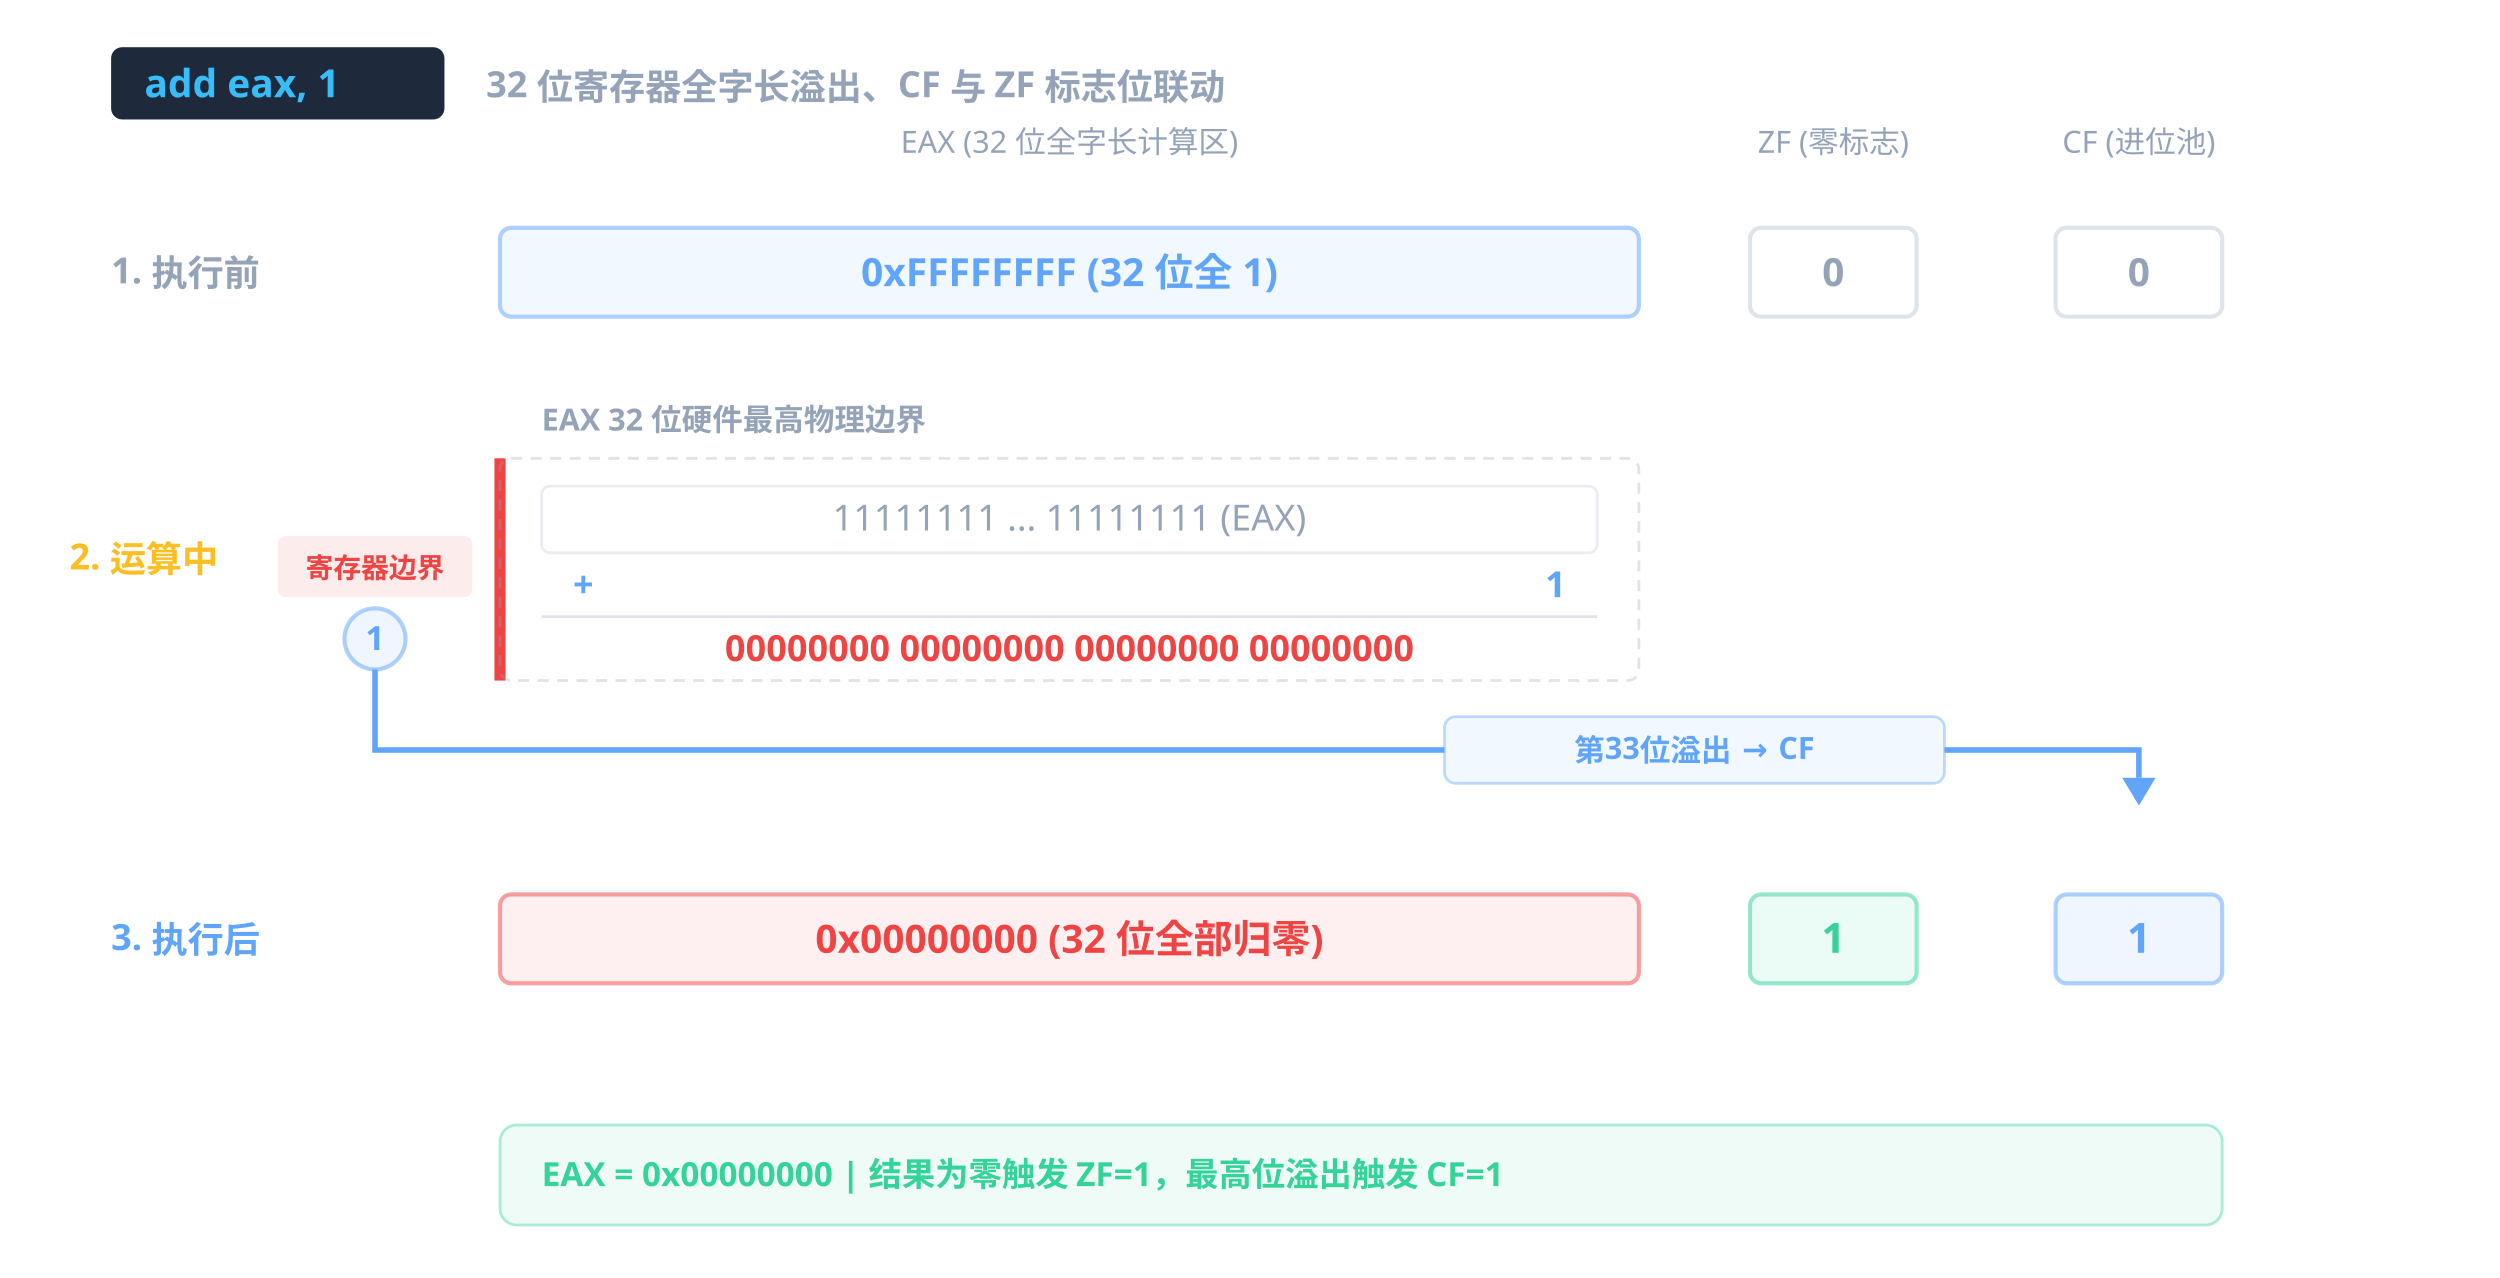
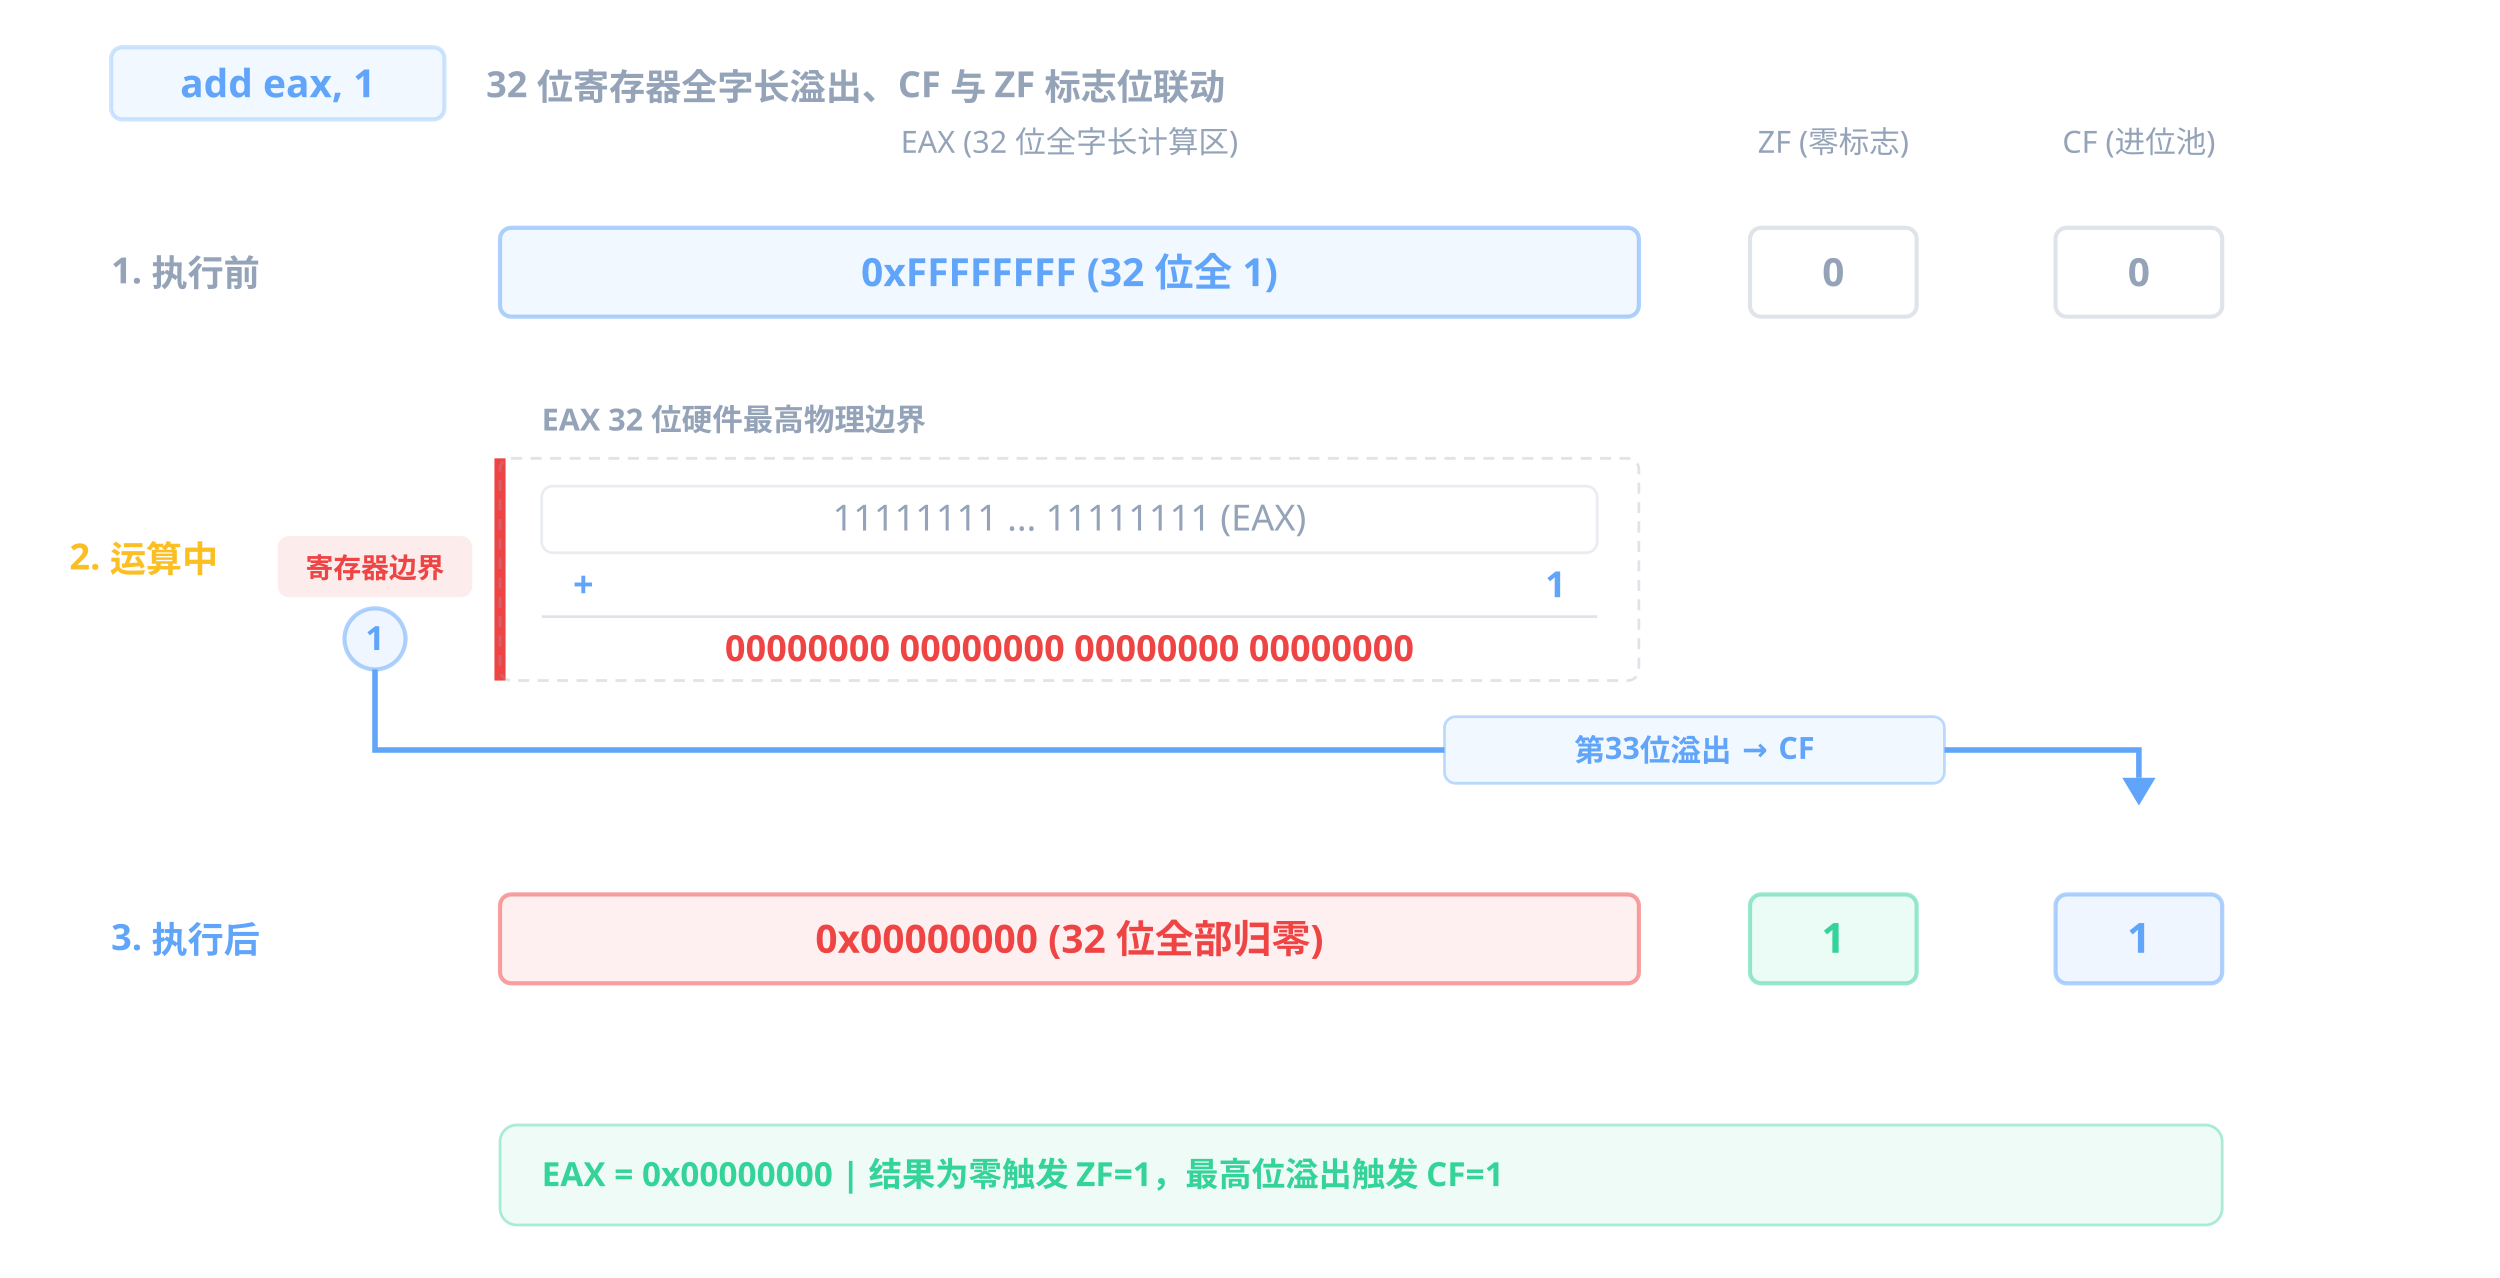
<svg xmlns="http://www.w3.org/2000/svg" viewBox="0 0 900 460" width="100%" height="100%" font-family="'Noto Sans SC','Microsoft YaHei','PingFang SC','Hiragino Sans GB',sans-serif" font-size="14">
  <g transform="translate(40, 35)">
-     <rect x="0" y="-18" width="120" height="26" rx="4" fill="#1e293b" />
-     <text x="12" y="0" fill="#38bdf8" font-size="14" font-weight="bold">add eax, 1</text>
+     <rect x="0" y="-18" width="120" height="26" rx="4" fill="#60a5fa" fill-opacity="0.08" stroke="#60a5fa" stroke-opacity="0.3" stroke-width="1.5" />
+     <text x="60" y="0" text-anchor="middle" fill="#60a5fa" font-size="14" font-weight="bold">add eax, 1</text>
    <text x="135" y="0" fill="#94a3b8" font-size="13" font-weight="600">32 位寄存器全字长溢出、CF 与 ZF 标志位联动</text>
  </g>
  <g font-size="11" fill="#94a3b8" text-anchor="middle">
    <text x="385" y="55">EAX (32 位全字长计算区)</text>
    <text x="660" y="55">ZF (零标志)</text>
    <text x="770" y="55">CF (进位池)</text>
  </g>
  <g transform="translate(0, 70)">
    <text x="40" y="32" fill="#94a3b8" font-size="13" font-weight="bold">1. 执行前</text>
    <rect x="180" y="12" width="410" height="32" rx="4" fill="#60a5fa" fill-opacity="0.08" stroke="#60a5fa" stroke-opacity="0.5" stroke-width="1.5" />
    <text x="385" y="33" text-anchor="middle" fill="#60a5fa" font-size="14" font-weight="bold">0xFFFFFFFF (32 位全 1)</text>
    <rect x="630" y="12" width="60" height="32" rx="4" fill="none" stroke="#94a3b8" stroke-opacity="0.3" stroke-width="1.5" />
    <text x="660" y="33" text-anchor="middle" fill="#94a3b8" font-size="14" font-weight="bold">0</text>
    <rect x="740" y="12" width="60" height="32" rx="4" fill="none" stroke="#94a3b8" stroke-opacity="0.3" stroke-width="1.5" />
    <text x="770" y="33" text-anchor="middle" fill="#94a3b8" font-size="14" font-weight="bold">0</text>
  </g>
  <g transform="translate(0, 150)">
    <text x="25" y="55" fill="#fbbf24" font-size="13" font-weight="bold">2. 运算中</text>
    <line x1="180" y1="15" x2="180" y2="95" stroke="#ef4444" stroke-width="4" />
-     <rect x="100" y="43" width="70" height="22" rx="3" fill="#ef4444" fill-opacity="0.1" />
+     <rect x="100" y="43" width="70" height="22" rx="4" fill="#ef4444" fill-opacity="0.1" />
    <text x="135" y="58" text-anchor="middle" fill="#ef4444" font-size="10" font-weight="bold">寄存器边界</text>
    <text x="195" y="5" fill="#94a3b8" font-size="11" font-weight="bold">EAX 32 位硬件最高物理边界</text>
    <rect x="180" y="15" width="410" height="80" rx="4" fill="none" stroke="#94a3b8" stroke-opacity="0.3" stroke-dasharray="4,3" />
    <g font-size="13" text-anchor="middle">
-       <rect x="195" y="25" width="380" height="24" rx="3" fill="none" stroke="#94a3b8" stroke-opacity="0.2" stroke-width="1" />
+       <rect x="195" y="25" width="380" height="24" rx="4" fill="none" stroke="#94a3b8" stroke-opacity="0.2" stroke-width="1" />
      <text x="385" y="41" fill="#94a3b8">11111111 ... 11111111 (EAX)</text>
      <text x="210" y="65" fill="#60a5fa" font-weight="bold">+</text>
      <text x="560" y="65" fill="#60a5fa" font-weight="bold">1</text>
      <line x1="195" y1="72" x2="575" y2="72" stroke="#94a3b8" stroke-opacity="0.3" stroke-width="1" />
      <circle cx="135" cy="80" r="11" fill="#60a5fa" fill-opacity="0.1" stroke="#60a5fa" stroke-opacity="0.5" stroke-width="1.5" />
      <text x="135" y="84" fill="#60a5fa" font-size="12" font-weight="bold">1</text>
      <text x="385" y="88" fill="#ef4444" font-weight="bold">00000000 00000000 00000000 00000000</text>
    </g>
    <path d="M135 91 L135 120 L520 120" fill="none" stroke="#60a5fa" stroke-width="2" />
    <rect x="520" y="108" width="180" height="24" rx="4" fill="#60a5fa" fill-opacity="0.08" stroke="#60a5fa" stroke-opacity="0.4" stroke-width="1" />
    <text x="610" y="124" text-anchor="middle" fill="#60a5fa" font-size="11" font-weight="bold">第33位溢出 → CF</text>
    <path d="M700 120 L770 120 L770 130" fill="none" stroke="#60a5fa" stroke-width="2" />
    <polygon points="770,130 764,130 770,140 776,130" fill="#60a5fa" />
  </g>
  <g transform="translate(0, 310)">
    <text x="40" y="32" fill="#60a5fa" font-size="13" font-weight="bold">3. 执行后</text>
    <rect x="180" y="12" width="410" height="32" rx="4" fill="#ef4444" fill-opacity="0.08" stroke="#ef4444" stroke-opacity="0.5" stroke-width="1.5" />
    <text x="385" y="33" text-anchor="middle" fill="#ef4444" font-size="14" font-weight="bold">0x00000000 (32 位全部归零)</text>
    <rect x="630" y="12" width="60" height="32" rx="4" fill="#34d399" fill-opacity="0.1" stroke="#34d399" stroke-opacity="0.5" stroke-width="1.5" />
    <text x="660" y="33" text-anchor="middle" fill="#34d399" font-size="15" font-weight="bold">1</text>
    <rect x="740" y="12" width="60" height="32" rx="4" fill="#60a5fa" fill-opacity="0.1" stroke="#60a5fa" stroke-opacity="0.5" stroke-width="1.5" />
    <text x="770" y="33" text-anchor="middle" fill="#60a5fa" font-size="15" font-weight="bold">1</text>
  </g>
  <g transform="translate(180, 405)">
    <rect x="0" y="0" width="620" height="36" rx="6" fill="#34d399" fill-opacity="0.08" stroke="#34d399" stroke-opacity="0.4" stroke-width="1" />
    <text x="15" y="22" fill="#34d399" font-size="12" font-weight="600">EAX = 0x00000000 | 结果为零触发 ZF=1，最高位溢出触发 CF=1</text>
  </g>
</svg>
